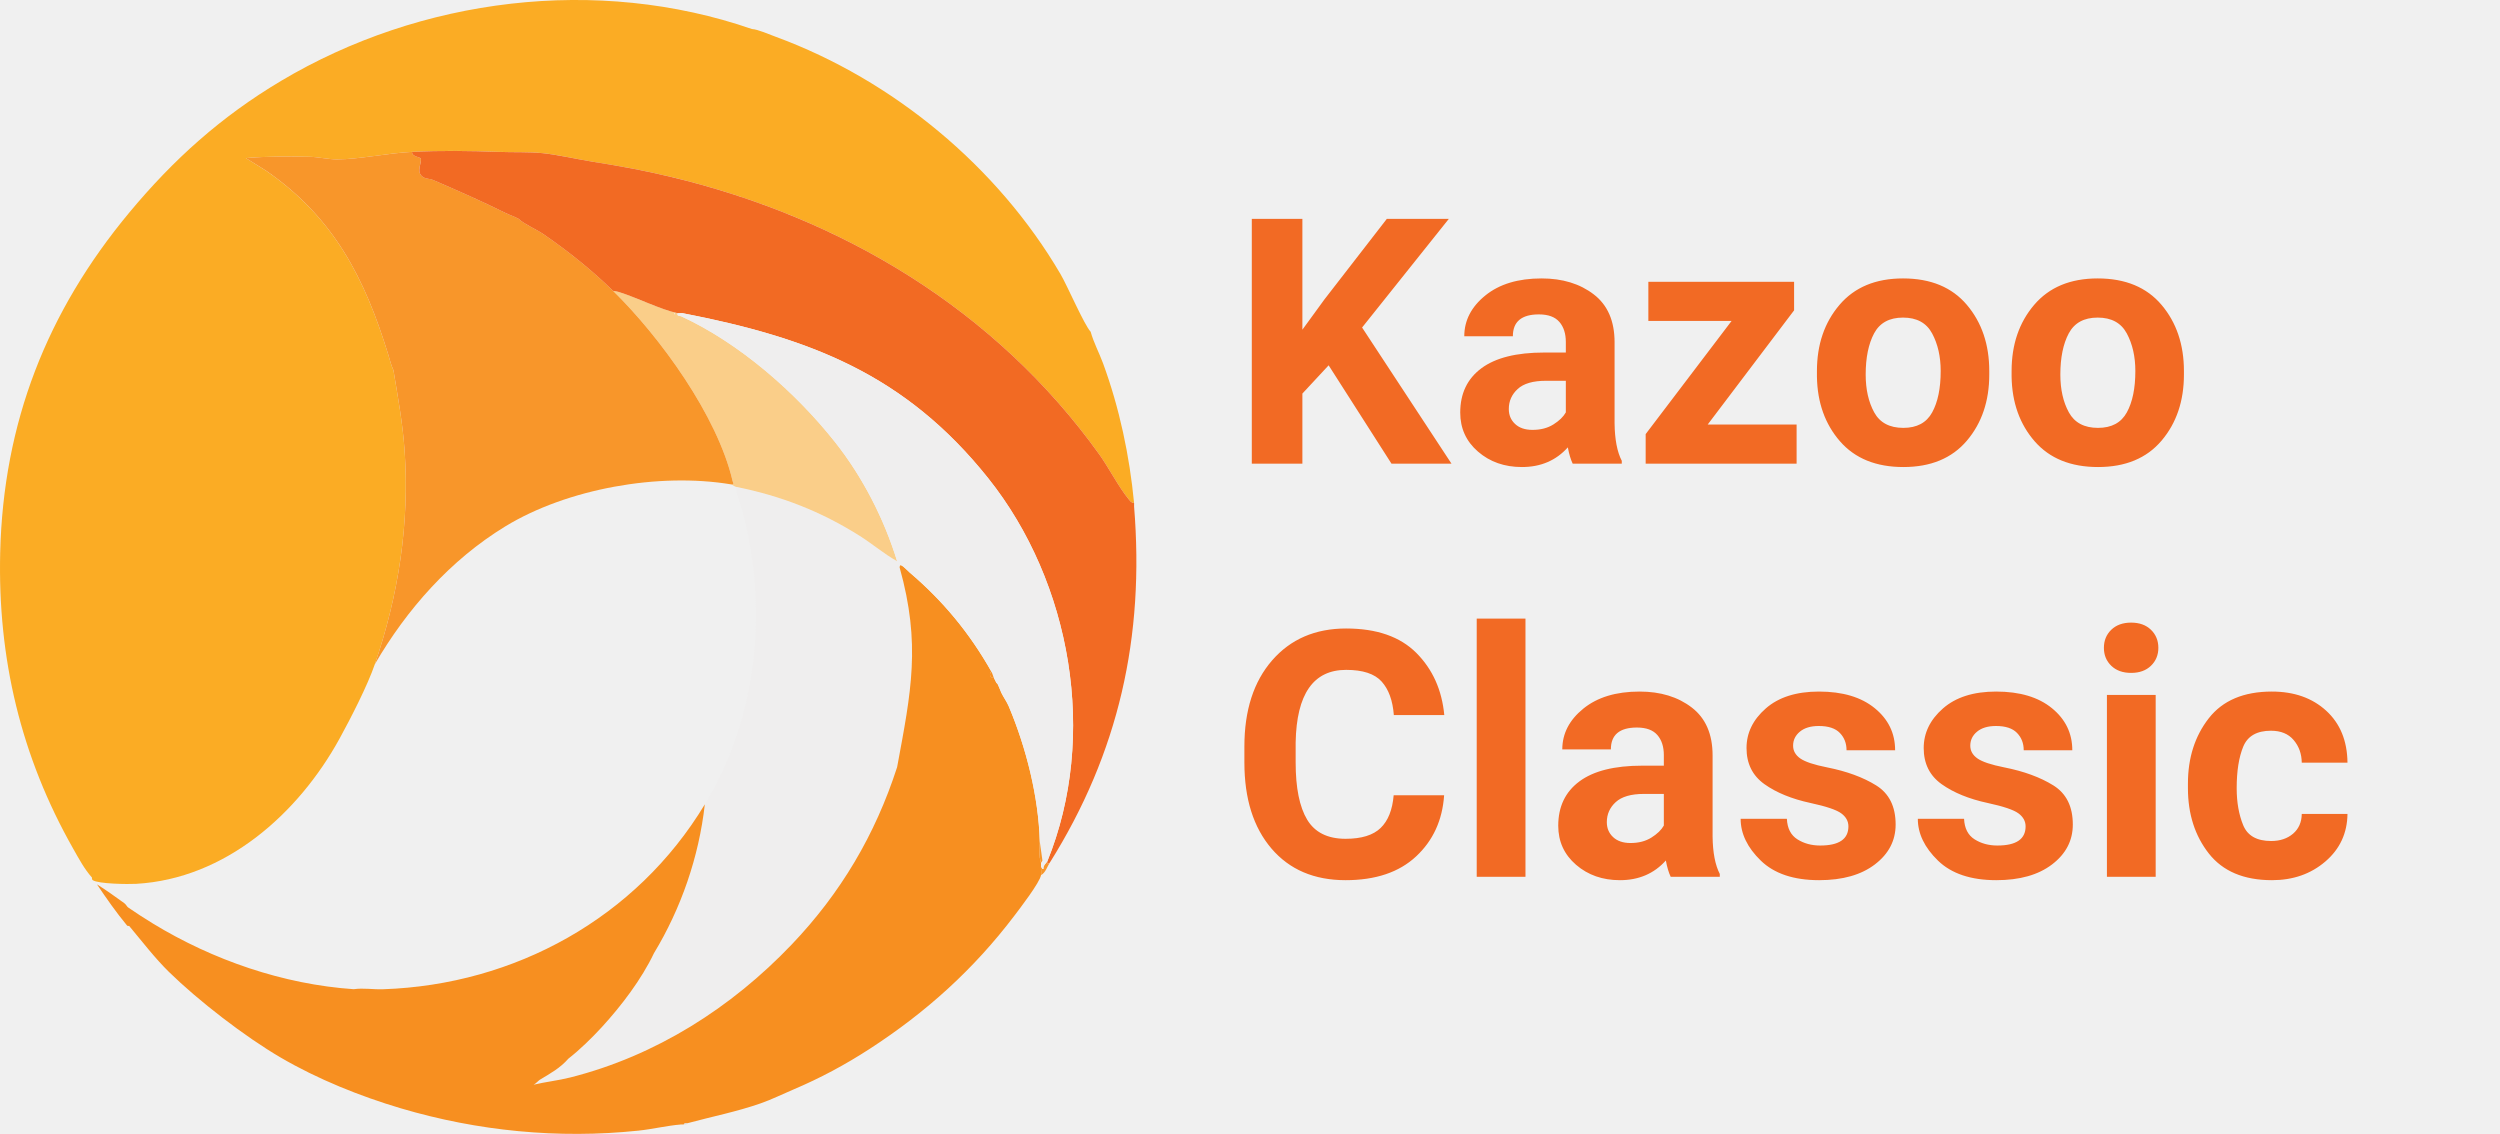
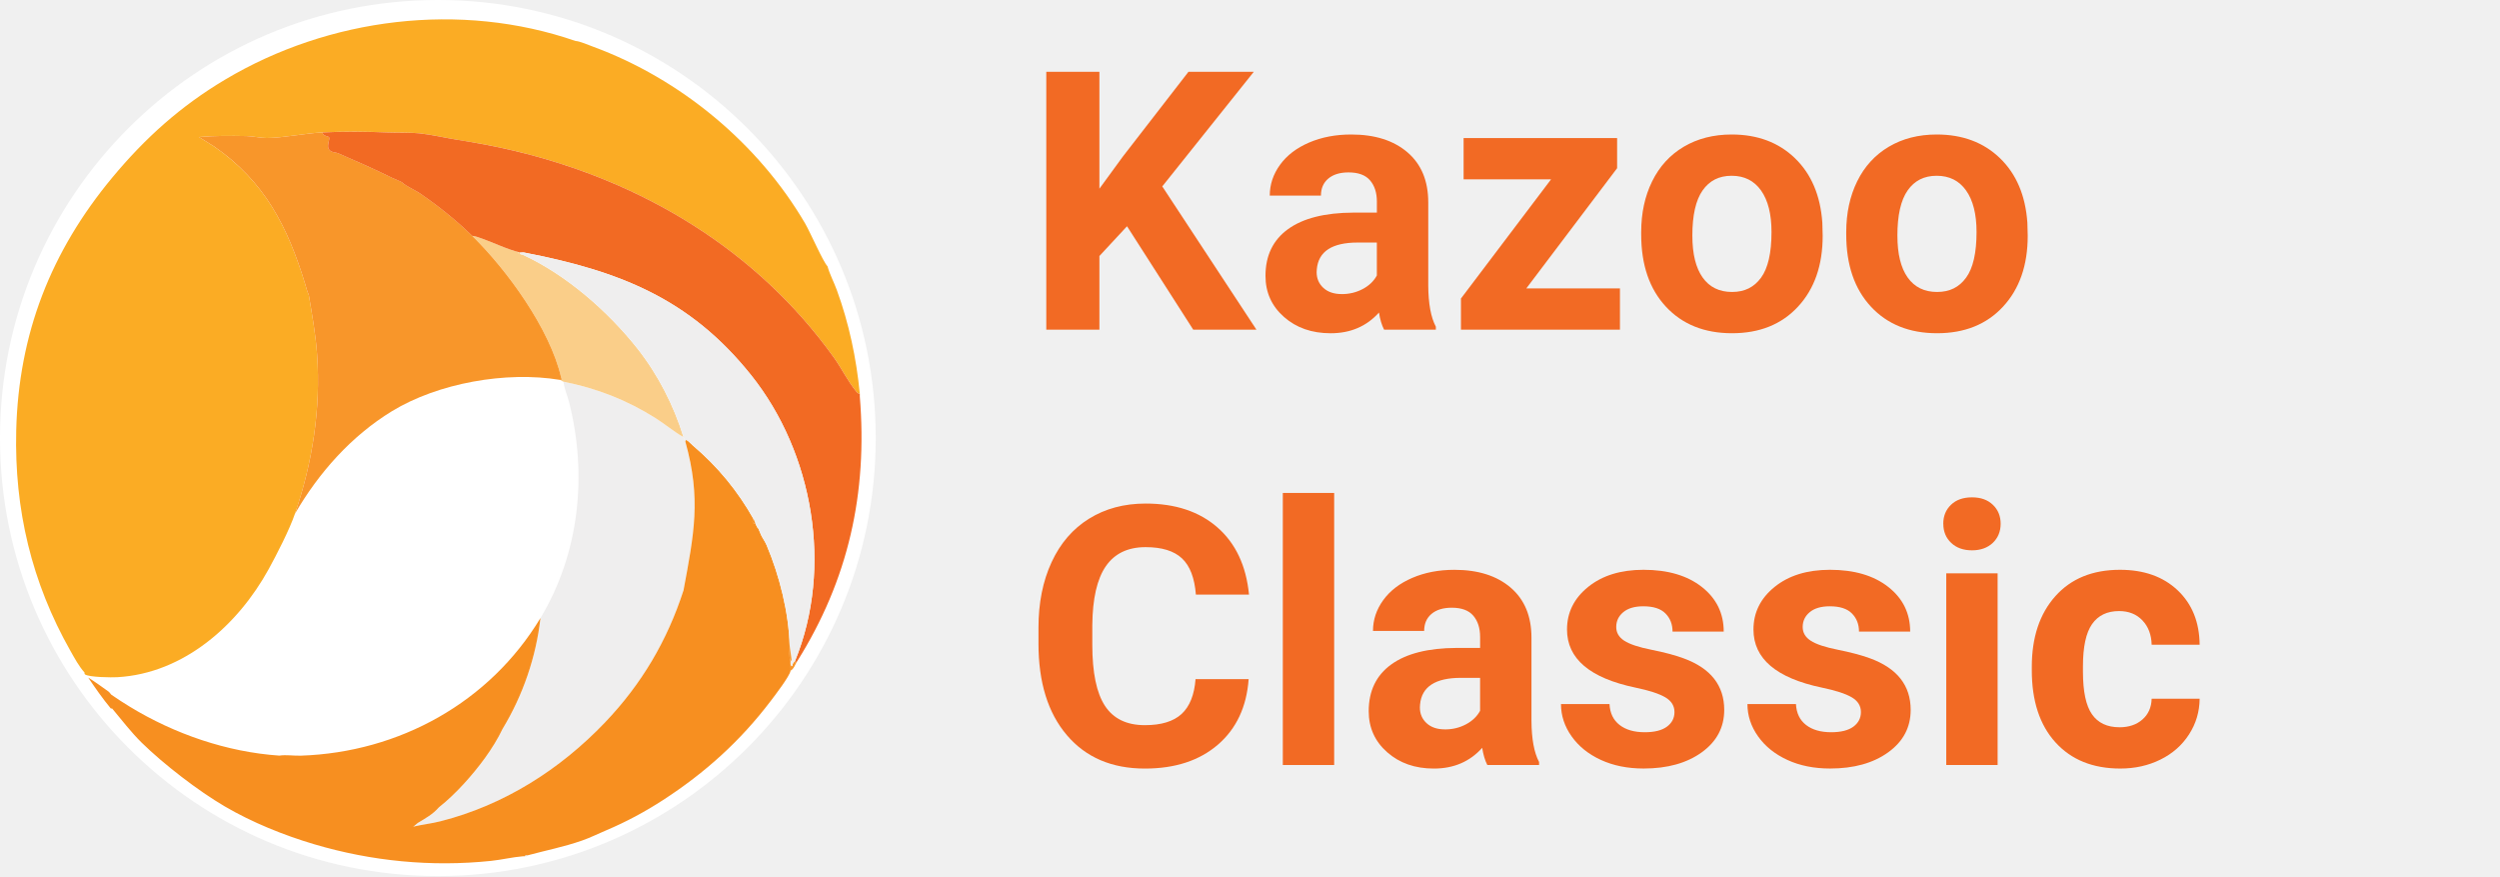
- <svg xmlns="http://www.w3.org/2000/svg" id="Layer_1" version="1.1" viewBox="0 0 916.65 415.76">
+ <svg xmlns="http://www.w3.org/2000/svg" id="Layer_1" version="1.1" viewBox="0 0 1231.58 431.58">
  <defs>
    <style>
      .st0 {
        fill: #face89;
      }

      .st1 {
+         fill: #fff;
+       }
+ 
+       .st2 {
        fill: #f8962a;
      }

-       .st2 {
+       .st3 {
        fill: #efeeee;
-       }
- 
-       .st3 {
-         fill: #f26a24;
-         font-family: Roboto-Bold, Roboto;
-         font-size: 126.23px;
-         font-weight: 700;
      }

      .st4 {
        fill: #fbac24;
      }

      .st5 {
        fill: #dcdbdb;
      }

      .st6 {
        fill: #f26a23;
      }

      .st7 {
        fill: #f78f20;
      }
+ 
+       .st8 {
+         fill: #f26a24;
+       }
    </style>
  </defs>
-   <path class="st4" d="M415.82,184.41c-1.02-.03-1.45-.72-2.01-1.4-3.72-4.51-7.2-11.45-10.81-16.48-38.05-53.03-94.32-86.71-157.3-101.75-9.72-2.32-18.35-3.89-28.2-5.45-5.86-.94-12.93-2.61-18.65-3.19-4.99-.5-10.76-.26-15.92-.45-10.73-.41-21.13-.55-31.84,0-8.85.44-19.43,2.73-27.52,2.76-2.93.02-7-.9-9.99-.96-7.79-.15-15.73-.19-23.44.47l7.41,4.64c24.94,17.2,36.25,39.5,44.89,67.68.64,2.08.92,3.54,1.82,5.46,1.63,9.72,3.4,19.48,4.09,29.34,1.88,26.8-2.26,53.25-10.91,78.46-2.7,7.87-8.86,19.85-12.95,27.3-15.12,27.51-41.82,51.37-74.59,53.23-2.87.17-13.84.05-15.89-1.35-.45-.31-.21-.87-.28-.94-2.78-3.12-4.85-6.99-6.9-10.61C7.68,277.4-.87,241.44.07,202.61c1.16-47.69,17.14-88.34,47.31-124.64,16.23-19.53,33.68-35.21,55.64-48.29C154.26-.84,218.98-8.97,275.72,10.65c1.98.05,6.62,2.07,8.75,2.85,42.96,15.81,81.32,47.59,104.42,87.08,2.48,4.24,8.74,18.72,11.01,21.06,1.11,4.01,3.12,7.7,4.55,11.59,6.02,16.42,9.69,33.76,11.37,51.18Z" />
-   <path class="st2" d="M328.94,281.3c-8.06,24.89-20.68,46.2-38.66,65.05-22.13,23.2-49.79,40.79-81.13,48.73-4.48,1.14-9.16,1.62-13.48,2.67.74-.35,1.77-1.52,2.27-1.82,3.87-2.33,7.42-4.24,10.46-7.73,4.23-3.29,8.63-7.59,12.29-11.59,7.19-7.86,14.5-17.45,19.09-27.08,9.97-16.47,16.5-35.36,18.65-54.58,19.2-31.85,23.23-70.56,14.1-106.44-.85-3.32-2.34-6.55-2.73-10.01,16.48,3.28,31.21,9.01,45.45,18,4.67,2.95,8.88,6.55,13.69,9.29.26.85.76,1.74.91,2.27,7.89,28.2,4.21,45.64-.91,73.23Z" />
-   <path class="st0" d="M227.05,107.09c6.59,2.07,15.16,6.39,21.38,7.73-.28,1.24.67.84,1.33,1.14,21.33,9.84,41.92,27.82,56.43,46.16,10.11,12.78,17.99,28.15,22.74,43.67-4.8-2.73-9.01-6.33-13.68-9.29-14.24-9-28.97-14.72-45.45-18.01-.44-.09-1.39-.84-1.82-.91,1.44.18.81-.43.61-1.29-5.55-23.82-26.53-52.71-43.82-69.67.78.05,1.54.22,2.27.45ZM247.29,114.82v.45c.3-.15.3-.3,0-.45Z" />
-   <path class="st1" d="M267.99,177.59c-26.46-4.4-60.06,1.58-82.79,15.46-20.04,12.25-36.04,30.32-47.76,50.49,8.65-25.21,12.79-51.66,10.91-78.45-.69-9.87-2.46-19.63-4.09-29.35-.9-1.92-1.18-3.38-1.82-5.46-8.64-28.18-19.95-50.48-44.88-67.69l-7.42-4.62c7.72-.68,15.65-.63,23.44-.48,2.99.05,7.06.98,9.99.96,8.09-.04,18.67-2.32,27.52-2.76-.24,1.66,2.85,1.91,3.11,2.33.77,1.22-2.05,5.17,1.02,6.95,1.16.68,2.43.51,3.55,1,8.98,3.88,17.96,7.83,26.56,12.1,1.57.78,3.34,1.31,4.87,2.18,1.43,1.59,6.71,4,8.86,5.47,9.02,6.18,17.91,13.26,25.71,20.91,17.29,16.96,38.28,45.85,43.82,69.67.21.86.84,1.47-.6,1.29Z" />
-   <path class="st6" d="M384.89,316.33c-.93.58-.99.76-.91-.45,18.68-45.9,8.87-102.25-21.64-140.52-30.42-38.14-65.54-51.5-112.09-60.53-.54-.1-1.3.11-1.82,0-6.22-1.34-14.79-5.66-21.38-7.73-.74-.23-1.5-.41-2.27-.45-7.81-7.66-16.69-14.72-25.71-20.91-2.15-1.47-7.43-3.88-8.86-5.47-1.54-.87-3.31-1.41-4.87-2.18-8.6-4.28-17.59-8.22-26.56-12.1-1.12-.49-2.39-.32-3.55-1-3.07-1.78-.25-5.74-1.01-6.95-.27-.42-3.36-.67-3.12-2.34,10.71-.54,21.11-.4,31.84,0,5.16.2,10.93-.05,15.92.45,5.72.58,12.79,2.25,18.65,3.18,9.85,1.56,18.49,3.14,28.2,5.46,62.98,15.04,119.26,48.72,157.3,101.75,3.61,5.03,7.1,11.97,10.81,16.48.57.69.99,1.38,2.01,1.41.03.3-.03.61,0,.91,0,.02-.02.18,0,.45,3.88,47.66-5.61,90.2-30.93,130.55Z" />
-   <path class="st7" d="M381.7,320.87c-.4,2.65-7.78,12.27-9.83,14.96-14.91,19.64-32.31,35.33-52.95,48.72-9.07,5.88-18.09,10.72-28.2,15.01-3.93,1.66-7.78,3.59-11.83,5-8.78,3.07-17.89,4.86-26.84,7.28-.42.11-1.08-.18-1.36.45-.3.01-.61-.02-.91,0-5.25.43-10.45,1.72-15.7,2.27-29.36,3.07-58.95.16-87.1-8.18-15.01-4.45-30.58-10.73-44.12-18.65-13.13-7.67-30.16-20.84-40.94-31.39-5.04-4.93-10.01-11.39-14.56-16.83-.05-.05-.59.08-.76-.14-3.97-4.79-7.56-9.95-11.05-15.11,3.42,2.12,6.7,4.52,9.97,6.86.66.48,1.11,1.36,1.4,1.56,2.69,1.88,6.27,4.19,9.1,5.91,22.05,13.45,47.87,22.35,73.69,24.11,3.53-.52,7.09.15,10.71.02,48.41-1.63,92.95-26.21,118.01-67.8-2.15,19.22-8.68,38.12-18.65,54.58-4.59,9.63-11.9,19.22-19.09,27.08-3.67,4-8.07,8.3-12.29,11.59-3.04,3.49-6.6,5.4-10.46,7.73-.5.3-1.53,1.46-2.27,1.82,4.32-1.05,9-1.53,13.48-2.67,31.34-7.94,59-25.53,81.13-48.73,17.98-18.85,30.6-40.16,38.66-65.05,5.12-27.59,8.8-45.03.91-73.23-.25-2.39,2.67,1,3.64,1.82,12.28,10.43,22.09,22.33,30.02,36.39-1.06.84-.43,2.38.91,2.27.34.63.59,1.21.91,1.82l.45.45c.62,1.22.91,2.22,1.36,3.18.74,1.56,2,3.28,2.73,5,6.38,15.14,10.92,33.11,11.37,49.58.07,2.49-.43,5.52.45,7.73,0,.45.03.91,0,1.36-.06,1.02.14,2.23,0,3.18Z" />
-   <path class="st1" d="M383.98,315.87c-.08,1.21-.02,1.04.91.45-.96,1.53-1.5,3.6-3.18,4.55.14-.95-.06-2.16,0-3.18l.46.91h.44c-.29-1.19,1.22-2.37,1.37-2.73Z" />
-   <path class="st7" d="M415.82,185.78c-.02-.27,0-.43,0-.45v.45Z" />
-   <path class="st2" d="M383.98,315.87c-.15.36-1.66,1.53-1.37,2.72h-.45l-.46-.91c.03-.45,0-.91,0-1.36,0-.1.65-.66.48-1.1l-.93-6.63c-.45-16.47-4.99-34.44-11.37-49.58-.73-1.72-1.99-3.44-2.73-5-.45-.96-.75-1.96-1.36-3.18-.1-.18-.38-.31-.45-.45-.32-.61-.57-1.19-.91-1.82-.31-.58-.47-1.5-.91-2.27-7.93-14.06-17.74-25.96-30.02-36.39-.97-.82-3.89-4.21-3.64-1.82-.15-.53-.65-1.42-.91-2.27-4.75-15.52-12.63-30.89-22.74-43.67-14.51-18.34-35.1-36.33-56.43-46.16-.66-.31-1.61.1-1.33-1.15.52.11,1.28-.1,1.82,0,46.55,9.03,81.67,22.39,112.09,60.53,30.51,38.26,40.32,94.62,21.64,140.52Z" />
-   <path class="st2" d="M247.29,114.82c.3.15.3.3,0,.45v-.45Z" />
-   <path class="st5" d="M252.07,411.85c-.22.6-.87.43-1.36.45.28-.63.94-.34,1.36-.45Z" />
-   <path class="st1" d="M381.7,316.33c-.89-2.21-.39-5.24-.45-7.73l.93,6.63c.17.44-.48,1-.48,1.1Z" />
-   <path class="st7" d="M364.42,248.55c-1.34.1-1.97-1.44-.91-2.27.44.78.6,1.7.91,2.27Z" />
-   <path class="st7" d="M365.78,250.83l-.45-.45c.07.14.36.27.45.45Z" />
-   <text class="st3" transform="translate(450.97 170.01)">
-     <tspan x="0" y="0">Kazoo</tspan>
-     <tspan x="0" y="151.48">Classic</tspan>
-   </text>
+   <circle class="st1" cx="215.79" cy="215.79" r="215.79" />
+   <g>
+     <path class="st4" d="M423.74,193.95c-1.02-.03-1.45-.72-2.01-1.4-3.72-4.51-7.2-11.45-10.81-16.48-38.05-53.03-94.32-86.71-157.3-101.75-9.72-2.32-18.35-3.89-28.2-5.45-5.86-.94-12.93-2.61-18.65-3.19-4.99-.5-10.76-.26-15.92-.45-10.73-.41-21.13-.55-31.84,0-8.85.44-19.43,2.73-27.52,2.76-2.93.02-7-.9-9.99-.96-7.79-.15-15.73-.19-23.44.47l7.41,4.64c24.94,17.2,36.25,39.5,44.89,67.68.64,2.08.92,3.54,1.82,5.46,1.63,9.72,3.4,19.48,4.09,29.34,1.88,26.8-2.26,53.25-10.91,78.46-2.7,7.87-8.86,19.85-12.95,27.3-15.12,27.51-41.82,51.37-74.59,53.23-2.87.17-13.84.05-15.89-1.35-.45-.31-.21-.87-.28-.94-2.78-3.12-4.85-6.99-6.9-10.61-19.15-33.77-27.7-69.73-26.76-108.56,1.16-47.69,17.14-88.34,47.31-124.64,16.23-19.53,33.68-35.21,55.64-48.29C162.18,8.7,226.9.57,283.64,20.19c1.98.05,6.62,2.07,8.75,2.85,42.96,15.81,81.32,47.59,104.42,87.08,2.48,4.24,8.74,18.72,11.01,21.06,1.11,4.01,3.12,7.7,4.55,11.59,6.02,16.42,9.69,33.76,11.37,51.18Z" />
+     <path class="st3" d="M336.85,290.84c-8.06,24.89-20.68,46.2-38.66,65.05-22.13,23.2-49.79,40.79-81.13,48.73-4.48,1.14-9.16,1.62-13.48,2.67.74-.35,1.77-1.52,2.27-1.82,3.87-2.33,7.42-4.24,10.46-7.73,4.23-3.29,8.63-7.59,12.29-11.59,7.19-7.86,14.5-17.45,19.09-27.08,9.97-16.47,16.5-35.36,18.65-54.58,19.2-31.85,23.23-70.56,14.1-106.44-.85-3.32-2.34-6.55-2.73-10.01,16.48,3.28,31.21,9.01,45.45,18,4.67,2.95,8.88,6.55,13.69,9.29.26.85.76,1.74.91,2.27,7.89,28.2,4.21,45.64-.91,73.23Z" />
+     <path class="st0" d="M234.96,116.63c6.59,2.07,15.16,6.39,21.38,7.73-.28,1.24.67.84,1.33,1.14,21.33,9.84,41.92,27.82,56.43,46.16,10.11,12.78,17.99,28.15,22.74,43.67-4.8-2.73-9.01-6.33-13.68-9.29-14.24-9-28.97-14.72-45.45-18.01-.44-.09-1.39-.84-1.82-.91,1.44.18.81-.43.61-1.29-5.55-23.82-26.53-52.71-43.82-69.67.78.05,1.54.22,2.27.45ZM255.21,124.36v.45c.3-.15.3-.3,0-.45Z" />
+     <path class="st2" d="M275.91,187.13c-26.46-4.4-60.06,1.58-82.79,15.46-20.04,12.25-36.04,30.32-47.76,50.49,8.65-25.21,12.79-51.66,10.91-78.45-.69-9.87-2.46-19.63-4.09-29.35-.9-1.92-1.18-3.38-1.82-5.46-8.64-28.18-19.95-50.48-44.88-67.69l-7.42-4.62c7.72-.68,15.65-.63,23.44-.48,2.99.05,7.06.98,9.99.96,8.09-.04,18.67-2.32,27.52-2.76-.24,1.66,2.85,1.91,3.11,2.33.77,1.22-2.05,5.17,1.02,6.95,1.16.68,2.43.51,3.55,1,8.98,3.88,17.96,7.83,26.56,12.1,1.57.78,3.34,1.31,4.87,2.18,1.43,1.59,6.71,4,8.86,5.47,9.02,6.18,17.91,13.26,25.71,20.91,17.29,16.96,38.28,45.85,43.82,69.67.21.86.84,1.47-.6,1.29Z" />
+     <path class="st6" d="M392.8,325.87c-.93.58-.99.76-.91-.45,18.68-45.9,8.87-102.25-21.64-140.52-30.42-38.14-65.54-51.5-112.09-60.53-.54-.1-1.3.11-1.82,0-6.22-1.34-14.79-5.66-21.38-7.73-.74-.23-1.5-.41-2.27-.45-7.81-7.66-16.69-14.72-25.71-20.91-2.15-1.47-7.43-3.88-8.86-5.47-1.54-.87-3.31-1.41-4.87-2.18-8.6-4.28-17.59-8.22-26.56-12.1-1.12-.49-2.39-.32-3.55-1-3.07-1.78-.25-5.74-1.01-6.95-.27-.42-3.36-.67-3.12-2.34,10.71-.54,21.11-.4,31.84,0,5.16.2,10.93-.05,15.92.45,5.72.58,12.79,2.25,18.65,3.18,9.85,1.56,18.49,3.14,28.2,5.46,62.98,15.04,119.26,48.72,157.3,101.75,3.61,5.03,7.1,11.97,10.81,16.48.57.69.99,1.38,2.01,1.41.03.3-.03.61,0,.91,0,.02-.02.18,0,.45,3.88,47.66-5.61,90.2-30.93,130.55Z" />
+     <path class="st7" d="M389.62,330.41c-.4,2.65-7.78,12.27-9.83,14.96-14.91,19.64-32.31,35.33-52.95,48.72-9.07,5.88-18.09,10.72-28.2,15.01-3.93,1.66-7.78,3.59-11.83,5-8.78,3.07-17.89,4.86-26.84,7.28-.42.11-1.08-.18-1.36.45-.3.01-.61-.02-.91,0-5.25.43-10.45,1.72-15.7,2.27-29.36,3.07-58.95.16-87.1-8.18-15.01-4.45-30.58-10.73-44.12-18.65-13.13-7.67-30.16-20.84-40.94-31.39-5.04-4.93-10.01-11.39-14.56-16.83-.05-.05-.59.08-.76-.14-3.97-4.79-7.56-9.95-11.05-15.11,3.42,2.12,6.7,4.52,9.97,6.86.66.48,1.11,1.36,1.4,1.56,2.69,1.88,6.27,4.19,9.1,5.91,22.05,13.45,47.87,22.35,73.69,24.11,3.53-.52,7.09.15,10.71.02,48.41-1.63,92.95-26.21,118.01-67.8-2.15,19.22-8.68,38.12-18.65,54.58-4.59,9.63-11.9,19.22-19.09,27.08-3.67,4-8.07,8.3-12.29,11.59-3.04,3.49-6.6,5.4-10.46,7.73-.5.3-1.53,1.46-2.27,1.82,4.32-1.05,9-1.53,13.48-2.67,31.34-7.94,59-25.53,81.13-48.73,17.98-18.85,30.6-40.16,38.66-65.05,5.12-27.59,8.8-45.03.91-73.23-.25-2.39,2.67,1,3.64,1.82,12.28,10.43,22.09,22.33,30.02,36.39-1.06.84-.43,2.38.91,2.27.34.63.59,1.21.91,1.82l.45.45c.62,1.22.91,2.22,1.36,3.18.74,1.56,2,3.28,2.73,5,6.38,15.14,10.92,33.11,11.37,49.58.07,2.49-.43,5.52.45,7.73,0,.45.03.91,0,1.36-.06,1.02.14,2.23,0,3.18Z" />
+     <path class="st2" d="M391.89,325.41c-.08,1.21-.02,1.04.91.45-.96,1.53-1.5,3.6-3.18,4.55.14-.95-.06-2.16,0-3.18l.46.91h.44c-.29-1.19,1.22-2.37,1.37-2.73Z" />
+     <path class="st7" d="M423.73,195.32c-.02-.27,0-.43,0-.45v.45Z" />
+     <path class="st3" d="M391.89,325.41c-.15.36-1.66,1.53-1.37,2.72h-.45l-.46-.91c.03-.45,0-.91,0-1.36,0-.1.65-.66.48-1.1l-.93-6.63c-.45-16.47-4.99-34.44-11.37-49.58-.73-1.72-1.99-3.44-2.73-5-.45-.96-.75-1.96-1.36-3.18-.1-.18-.38-.31-.45-.45-.32-.61-.57-1.19-.91-1.82-.31-.58-.47-1.5-.91-2.27-7.93-14.06-17.74-25.96-30.02-36.39-.97-.82-3.89-4.21-3.64-1.82-.15-.53-.65-1.42-.91-2.27-4.75-15.52-12.63-30.89-22.74-43.67-14.51-18.34-35.1-36.33-56.43-46.16-.66-.31-1.61.1-1.33-1.15.52.11,1.28-.1,1.82,0,46.55,9.03,81.67,22.39,112.09,60.53,30.51,38.26,40.32,94.62,21.64,140.52Z" />
+     <path class="st3" d="M255.21,124.36c.3.15.3.3,0,.45v-.45Z" />
+     <path class="st5" d="M259.98,421.39c-.22.6-.87.43-1.36.45.28-.63.94-.34,1.36-.45Z" />
+     <path class="st2" d="M389.62,325.87c-.89-2.21-.39-5.24-.45-7.73l.93,6.63c.17.44-.48,1-.48,1.1Z" />
+     <path class="st7" d="M372.33,258.09c-1.34.1-1.97-1.44-.91-2.27.44.78.6,1.7.91,2.27Z" />
+     <path class="st7" d="M373.7,260.37l-.45-.45c.07.14.36.27.45.45Z" />
+   </g>
+   <g>
+     <path class="st8" d="M555.43,111.46l-13.61,14.66v36.3h-26.18V35.37h26.18v57.59l11.52-15.79,32.37-41.8h32.2l-45.11,56.46,46.42,70.59h-31.15l-32.64-50.96Z" />
+     <path class="st8" d="M682.13,162.42c-1.17-2.27-2.01-5.09-2.53-8.46-6.11,6.81-14.05,10.21-23.82,10.21-9.25,0-16.92-2.67-22.99-8.03-6.08-5.35-9.12-12.1-9.12-20.24,0-10,3.71-17.68,11.13-23.04,7.42-5.35,18.13-8.06,32.16-8.12h11.61v-5.41c0-4.36-1.12-7.85-3.36-10.47-2.24-2.62-5.77-3.93-10.6-3.93-4.25,0-7.58,1.02-9.99,3.05-2.41,2.04-3.62,4.83-3.62,8.38h-25.22c0-5.47,1.69-10.53,5.06-15.18,3.37-4.65,8.14-8.3,14.31-10.95,6.17-2.65,13.09-3.97,20.77-3.97,11.63,0,20.87,2.92,27.71,8.77,6.83,5.85,10.25,14.06,10.25,24.65v40.93c.06,8.96,1.31,15.74,3.75,20.33v1.48h-25.48ZM661.27,144.88c3.72,0,7.16-.83,10.3-2.49,3.14-1.66,5.47-3.88,6.98-6.68v-16.23h-9.42c-12.62,0-19.34,4.36-20.16,13.09l-.09,1.48c0,3.14,1.1,5.73,3.32,7.77,2.21,2.04,5.24,3.05,9.08,3.05Z" />
+     <path class="st8" d="M752.2,142.09h46.16v20.33h-78.36v-15.36l44.42-58.73h-43.11v-20.33h75.65v14.86l-44.76,59.23Z" />
+     <path class="st8" d="M808.83,114.34c0-9.37,1.8-17.71,5.41-25.04,3.61-7.33,8.8-13,15.58-17.02,6.78-4.01,14.64-6.02,23.6-6.02,12.74,0,23.14,3.9,31.2,11.69,8.06,7.8,12.55,18.38,13.48,31.76l.17,6.46c0,14.49-4.04,26.11-12.13,34.86-8.09,8.76-18.94,13.13-32.55,13.13s-24.48-4.36-32.59-13.09-12.17-20.59-12.17-35.6v-1.13ZM834.05,116.13c0,8.97,1.69,15.83,5.06,20.58,3.37,4.75,8.2,7.12,14.48,7.12s10.88-2.35,14.31-7.04c3.43-4.69,5.15-12.19,5.15-22.5,0-8.8-1.72-15.61-5.15-20.45-3.43-4.83-8.26-7.25-14.49-7.25s-10.94,2.4-14.31,7.21c-3.38,4.81-5.06,12.25-5.06,22.33Z" />
+     <path class="st8" d="M909.88,114.34c0-9.37,1.8-17.71,5.41-25.04,3.61-7.33,8.8-13,15.58-17.02,6.78-4.01,14.64-6.02,23.6-6.02,12.74,0,23.14,3.9,31.2,11.69,8.06,7.8,12.55,18.38,13.48,31.76l.17,6.46c0,14.49-4.04,26.11-12.13,34.86-8.09,8.76-18.94,13.13-32.55,13.13s-24.48-4.36-32.59-13.09-12.17-20.59-12.17-35.6v-1.13ZM935.1,116.13c0,8.97,1.69,15.83,5.06,20.58,3.37,4.75,8.2,7.12,14.48,7.12s10.88-2.35,14.31-7.04c3.43-4.69,5.15-12.19,5.15-22.5,0-8.8-1.72-15.61-5.15-20.45-3.43-4.83-8.26-7.25-14.49-7.25s-10.94,2.4-14.31,7.21c-3.38,4.81-5.06,12.25-5.06,22.33Z" />
+     <path class="st8" d="M615.37,334.55c-.99,13.67-6.04,24.43-15.14,32.29-9.11,7.85-21.1,11.78-36,11.78-16.29,0-29.1-5.48-38.44-16.45-9.34-10.96-14-26.02-14-45.16v-7.77c0-12.22,2.15-22.98,6.46-32.29,4.3-9.31,10.46-16.45,18.46-21.42,8-4.97,17.29-7.46,27.88-7.46,14.66,0,26.47,3.93,35.43,11.78,8.96,7.85,14.14,18.88,15.53,33.07h-26.18c-.64-8.2-2.92-14.15-6.85-17.84-3.93-3.69-9.9-5.54-17.93-5.54-8.73,0-15.26,3.13-19.59,9.38-4.33,6.25-6.56,15.96-6.68,29.1v9.6c0,13.73,2.08,23.76,6.24,30.11s10.72,9.51,19.68,9.51c8.08,0,14.12-1.85,18.11-5.54,3.98-3.69,6.27-9.41,6.85-17.15h26.18Z" />
+     <path class="st8" d="M657.52,376.87h-25.31v-134.03h25.31v134.03Z" />
+     <path class="st8" d="M733,376.87c-1.17-2.27-2.01-5.09-2.53-8.46-6.11,6.81-14.05,10.21-23.82,10.21-9.25,0-16.92-2.67-22.99-8.03-6.08-5.35-9.12-12.1-9.12-20.24,0-10,3.71-17.68,11.13-23.04,7.42-5.35,18.13-8.06,32.16-8.12h11.61v-5.41c0-4.36-1.12-7.85-3.36-10.47-2.24-2.62-5.77-3.93-10.6-3.93-4.25,0-7.58,1.02-9.99,3.05-2.41,2.04-3.62,4.83-3.62,8.38h-25.22c0-5.47,1.69-10.53,5.06-15.18,3.37-4.65,8.14-8.3,14.31-10.95,6.17-2.65,13.09-3.97,20.77-3.97,11.63,0,20.87,2.92,27.71,8.77,6.83,5.85,10.25,14.06,10.25,24.65v40.92c.06,8.96,1.31,15.74,3.75,20.33v1.48h-25.48ZM712.15,359.33c3.72,0,7.16-.83,10.3-2.49s5.47-3.88,6.98-6.68v-16.23h-9.42c-12.62,0-19.34,4.36-20.16,13.09l-.09,1.48c0,3.14,1.1,5.73,3.32,7.77,2.21,2.04,5.24,3.05,9.08,3.05Z" />
+     <path class="st8" d="M825.23,350.78c0-3.08-1.53-5.51-4.58-7.29-3.05-1.77-7.96-3.36-14.7-4.76-22.46-4.71-33.68-14.25-33.68-28.62,0-8.38,3.48-15.37,10.43-20.99,6.95-5.61,16.04-8.42,27.27-8.42,11.98,0,21.57,2.82,28.75,8.46,7.18,5.64,10.78,12.97,10.78,21.99h-25.22c0-3.61-1.16-6.59-3.49-8.94-2.33-2.36-5.96-3.53-10.91-3.53-4.25,0-7.53.96-9.86,2.88-2.33,1.92-3.49,4.36-3.49,7.33,0,2.79,1.32,5.05,3.97,6.76,2.65,1.72,7.11,3.2,13.39,4.45,6.28,1.25,11.58,2.66,15.88,4.23,13.32,4.89,19.98,13.35,19.98,25.39,0,8.61-3.7,15.58-11.08,20.9-7.39,5.32-16.93,7.98-28.62,7.98-7.91,0-14.94-1.41-21.07-4.23-6.14-2.82-10.95-6.69-14.44-11.61-3.49-4.92-5.24-10.22-5.24-15.92h23.91c.23,4.48,1.89,7.91,4.97,10.3,3.08,2.39,7.21,3.58,12.39,3.58,4.83,0,8.48-.92,10.95-2.75,2.47-1.83,3.71-4.23,3.71-7.2Z" />
+     <path class="st8" d="M917.12,350.78c0-3.08-1.53-5.51-4.58-7.29-3.05-1.77-7.96-3.36-14.7-4.76-22.46-4.71-33.68-14.25-33.68-28.62,0-8.38,3.48-15.37,10.43-20.99,6.95-5.61,16.04-8.42,27.27-8.42,11.98,0,21.57,2.82,28.75,8.46,7.18,5.64,10.78,12.97,10.78,21.99h-25.22c0-3.61-1.16-6.59-3.49-8.94-2.33-2.36-5.96-3.53-10.91-3.53-4.25,0-7.53.96-9.86,2.88-2.33,1.92-3.49,4.36-3.49,7.33,0,2.79,1.32,5.05,3.97,6.76,2.65,1.72,7.11,3.2,13.39,4.45,6.28,1.25,11.58,2.66,15.88,4.23,13.32,4.89,19.98,13.35,19.98,25.39,0,8.61-3.7,15.58-11.08,20.9-7.39,5.32-16.93,7.98-28.62,7.98-7.91,0-14.94-1.41-21.07-4.23-6.14-2.82-10.95-6.69-14.44-11.61-3.49-4.92-5.24-10.22-5.24-15.92h23.91c.23,4.48,1.89,7.91,4.97,10.3,3.08,2.39,7.21,3.58,12.39,3.58,4.83,0,8.48-.92,10.95-2.75,2.47-1.83,3.71-4.23,3.71-7.2Z" />
+     <path class="st8" d="M957.7,258.02c0-3.78,1.26-6.89,3.8-9.34,2.53-2.44,5.98-3.67,10.34-3.67s7.74,1.22,10.3,3.67c2.56,2.44,3.84,5.56,3.84,9.34s-1.3,6.98-3.88,9.42c-2.59,2.44-6.01,3.67-10.25,3.67s-7.67-1.22-10.25-3.67c-2.59-2.44-3.88-5.58-3.88-9.42ZM984.48,376.87h-25.31v-94.42h25.31v94.42Z" />
+     <path class="st8" d="M1044.52,358.28c4.65,0,8.43-1.28,11.34-3.84,2.91-2.56,4.42-5.96,4.54-10.21h23.65c-.06,6.4-1.8,12.26-5.24,17.58-3.43,5.32-8.13,9.45-14.09,12.39-5.96,2.94-12.55,4.41-19.76,4.41-13.5,0-24.14-4.29-31.94-12.87-7.8-8.58-11.69-20.43-11.69-35.56v-1.66c0-14.54,3.87-26.15,11.61-34.82,7.74-8.67,18.35-13,31.85-13,11.81,0,21.28,3.36,28.4,10.08,7.12,6.72,10.75,15.66,10.86,26.83h-23.65c-.12-4.91-1.63-8.9-4.54-11.97-2.91-3.07-6.75-4.61-11.52-4.61-5.88,0-10.31,2.14-13.31,6.42-3,4.28-4.49,11.23-4.49,20.84v2.62c0,9.73,1.48,16.72,4.45,20.98,2.97,4.25,7.47,6.38,13.53,6.38Z" />
+   </g>
</svg>
